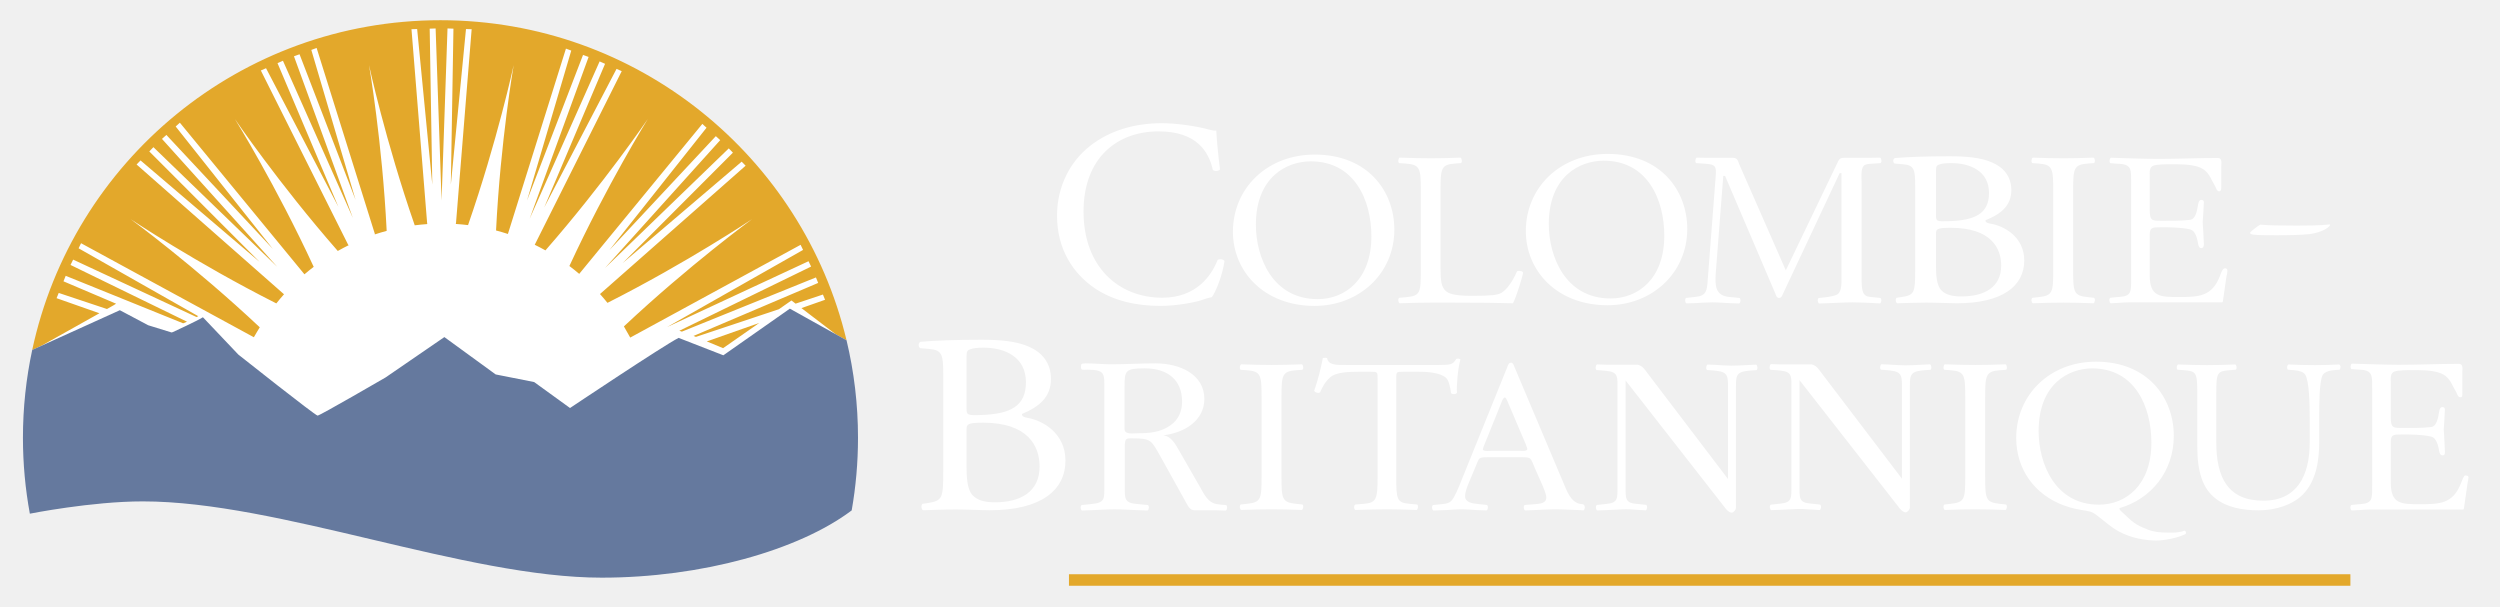
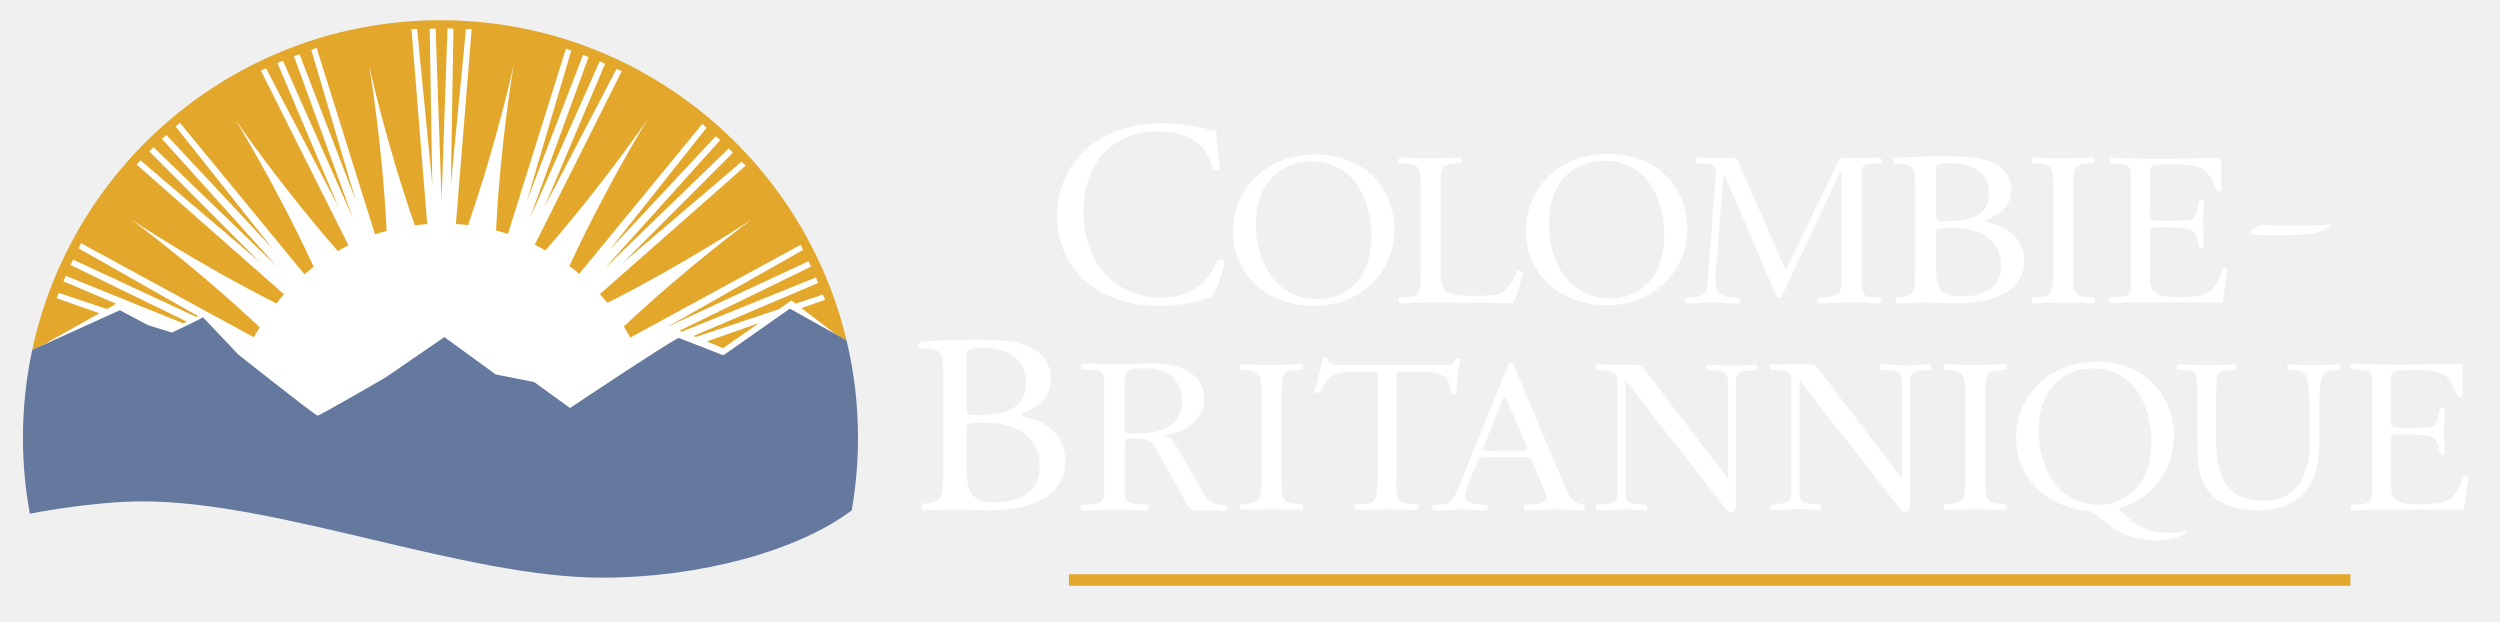
- <svg xmlns="http://www.w3.org/2000/svg" width="100%" height="100%" viewBox="0 0 825 200" version="1.1" xml:space="preserve" style="fill-rule:evenodd;clip-rule:evenodd;stroke-linejoin:round;stroke-miterlimit:1.414;">
+ <svg xmlns="http://www.w3.org/2000/svg" width="100%" height="100%" viewBox="0 0 825 205" version="1.1" xml:space="preserve" style="fill-rule:evenodd;clip-rule:evenodd;stroke-linejoin:round;stroke-miterlimit:1.414;">
  <g id="BC-ID" transform="matrix(1,0,0,1,-62.647,-63.5055)">
    <g transform="matrix(1,0,0,1,109.59,96.7796)">
      <path d="M0,129.539C44.702,129.539 106.539,154.709 151.407,154.709C183.425,154.709 214.668,146.164 232.451,133.582C233.693,126.193 234.351,118.607 234.351,110.865C234.351,35.735 173.444,-25.17 98.314,-25.17C23.184,-25.17 -37.722,35.735 -37.722,110.865C-37.722,118.518 -37.08,126.018 -35.865,133.326C-30.962,132.418 -14.291,129.539 0,129.539" style="fill:white;fill-rule:nonzero;" />
    </g>
    <g transform="matrix(1,0,0,1,295.886,172.31)">
      <path d="M0,3.86L5.379,6.09L17.308,-2.23L0,3.86Z" style="fill:rgb(227,168,43);fill-rule:nonzero;" />
    </g>
    <g transform="matrix(1,0,0,1,95.4546,82.2982)">
      <path d="M0,84.581L-14.139,79.606L-13.43,77.874L2.493,83.183L2.562,83.144L4.663,81.953L5.501,81.428L-11.862,74.042L-11.128,72.226L27.626,87.9L28.904,87.37L-9.531,68.64L-8.674,66.88L32.056,85.836L32.619,85.55L-6.873,63.15L-6.062,61.468L50.967,92.499C51.434,91.636 52.412,90.063 52.914,89.217C31.232,68.831 10.309,53.525 10.309,53.525C10.309,53.525 31.826,67.935 58.382,81.332C59.259,80.237 59.979,79.358 60.916,78.319L12.264,35.487L13.57,34.146L52.837,67.613L16.458,31.182L17.82,29.772L58.664,69.245L20.644,27.046L22.098,25.735L57.238,63.363L25.165,22.951L26.546,21.695L67.658,71.727C68.721,70.81 69.604,70.12 70.716,69.268C58.28,42.356 44.699,20.464 44.699,20.464C44.699,20.464 59.154,41.742 78.657,64.026C79.848,63.355 81.056,62.712 82.29,62.107L82.083,61.973L53.271,4.472L54.984,3.719L78.855,49.457L58.772,2.05L60.563,1.255L83.646,53.153L64.201,-0.216L66.041,-0.887L84.527,47.166L69.927,-2.319L71.68,-2.965L90.9,58.411L90.863,58.573L90.911,58.554C92.189,58.125 93.489,57.747 94.796,57.391C93.333,27.911 88.972,2.693 88.972,2.693C88.972,2.693 94.372,27.689 104.054,55.56C105.402,55.394 106.759,55.253 108.127,55.161L108.084,55.097L108.252,55.097L108.156,54.956L102.982,-9.15L104.852,-9.209L109.85,42.143L108.991,-9.335L110.947,-9.401L112.909,47.365L114.869,-9.402L116.829,-9.335L115.968,42.143L120.967,-9.208L122.836,-9.15L117.662,54.956L117.565,55.097L117.593,55.097L117.579,55.117L117.664,55.117C119.002,55.201 120.329,55.335 121.646,55.493C131.315,27.649 136.706,2.693 136.706,2.693C136.706,2.693 132.358,27.835 130.888,57.261C132.208,57.61 133.514,57.993 134.801,58.415L153.953,-2.748L155.708,-2.101L141.106,47.384L159.594,-0.669L161.432,0.003L141.986,53.371L165.069,1.472L166.862,2.268L146.778,49.676L170.65,3.937L172.362,4.69L143.652,61.985L143.701,62.005C144.884,62.581 146.042,63.196 147.188,63.832C166.607,41.619 180.979,20.464 180.979,20.464C180.979,20.464 167.491,42.206 155.091,68.987C156.199,69.823 157.283,70.687 158.335,71.586L198.964,22.098L200.35,23.355L168.273,63.767L203.416,26.139L204.867,27.451L166.846,69.648L207.69,30.175L209.053,31.585L172.674,68.017L211.941,34.552L213.247,35.89L165.189,78.239L165.217,78.268C166.056,79.203 166.864,80.168 167.657,81.148C194.045,67.805 215.369,53.525 215.369,53.525C215.369,53.525 194.649,68.682 173.08,88.922C173.671,89.908 174.625,91.592 175.17,92.608L231.391,61.997L232.204,63.682L187.325,89.135L234.003,67.412L234.859,69.172L191.381,90.358L192.215,90.649L236.456,72.755L237.191,74.572L196.069,92.063L196.838,92.382L224.24,83.247L228.37,80.364L229.741,81.411L238.758,78.405L239.467,80.135L231.666,82.88L242.937,91.481L246.549,93.495C232.058,32.917 177.566,-12.12 112.548,-12.12C46.388,-12.12 -8.873,34.514 -22.179,96.701C-22.008,96.618 -21.843,96.541 -21.672,96.457L-20.021,95.709L-19.008,95.236L0,84.581Z" style="fill:rgb(227,168,43);fill-rule:nonzero;" />
    </g>
    <g transform="matrix(1,0,0,1,72.4966,186.474)">
      <path d="M0,46.548C0,46.548 20.325,42.489 37.291,42.489C81.993,42.489 143.83,67.66 188.698,67.66C221.612,67.66 253.714,58.631 271.209,45.467C272.576,37.679 273.292,29.669 273.292,21.489C273.292,10.411 271.977,-0.358 269.507,-10.681L250.802,-21.112L228.855,-5.721L214.091,-11.47C209.093,-8.944 178.257,11.677 178.257,11.677L166.422,3.11L153.724,0.595L136.792,-11.732L117.37,1.602C117.37,1.602 95.701,14.184 94.957,14.184C94.209,14.184 68.813,-5.949 68.813,-5.949L57.112,-18.276C55.119,-17.018 47.16,-13.366 47.16,-13.366L46.751,-13.258L39.049,-15.64L29.696,-20.601L1.286,-7.719C1.115,-7.635 0.95,-7.557 0.779,-7.474C-1.22,1.865 -2.28,11.553 -2.28,21.489C-2.28,30.047 -1.494,38.422 0,46.548" style="fill:rgb(101,121,158);fill-rule:nonzero;" />
    </g>
    <g transform="matrix(1,0,0,1,-520.117,-63.3657)">
      <g transform="matrix(1,0,0,1,1396.29,258.414)">
        <path d="M0,25.363C-0.545,25.363 -1.191,27.429 -1.426,27.963C-4.064,34.695 -8.336,34.849 -15.02,34.849C-21.154,34.849 -24.57,34.771 -24.57,27.734L-24.57,14.427C-24.57,11.83 -23.797,11.83 -20.687,11.83C-18.357,11.83 -14.32,11.83 -11.293,12.517C-9.582,12.9 -8.959,15.191 -8.57,17.412C-8.494,17.869 -8.262,18.711 -7.561,18.711C-7.174,18.711 -6.629,18.836 -6.707,17.336C-6.785,14.888 -6.941,12.592 -7.096,10.146C-6.941,8.004 -6.785,5.711 -6.707,3.568C-6.707,2.957 -7.174,2.804 -7.561,2.804C-8.262,2.804 -8.494,3.646 -8.57,4.103C-8.959,6.324 -9.348,9.15 -11.293,9.383C-14.32,9.761 -18.357,9.685 -20.687,9.685C-23.871,9.685 -24.57,9.685 -24.57,6.092L-24.57,-5.43C-24.57,-6.731 -24.805,-8.414 -23.328,-8.948C-22.084,-9.407 -18.668,-9.407 -17.426,-9.407C-14.785,-9.407 -11.445,-9.407 -8.883,-8.641C-6.32,-7.875 -5.232,-6.5 -4.064,-4.129L-2.902,-1.989C-2.67,-1.451 -2.357,-0.459 -1.658,-0.459C-0.881,-0.459 -0.959,-0.815 -0.959,-2.067L-0.959,-8.641C-0.959,-9.637 -0.572,-11.473 -2.049,-11.473C-8.65,-11.473 -15.172,-11.164 -21.855,-11.164C-25.994,-11.164 -34.414,-11.45 -34.414,-11.45C-35.338,-11.477 -36.313,-11.51 -37.383,-11.549C-37.863,-11.332 -38.025,-10.032 -37.543,-9.744L-35.539,-9.6C-35.16,-9.571 -34.496,-9.537 -34.496,-9.537C-30.463,-9.282 -30.707,-7.463 -30.707,-3.135L-30.707,28.426C-30.707,32.884 -30.465,34.547 -34.479,34.804C-34.479,34.804 -35.191,34.849 -35.604,34.892L-37.607,35.109C-38.09,35.539 -37.926,36.695 -37.447,36.912C-36.379,36.873 -34.723,36.773 -34.584,36.759C-33.73,36.683 -32.418,36.607 -31.641,36.607L-1.271,36.607C-0.648,36.607 -0.494,36.683 -0.416,36.146L0.748,28.041C0.898,27.277 0.916,26.996 1.059,26.207C1.197,25.449 0.543,25.363 0,25.363" style="fill:white;fill-rule:nonzero;" />
      </g>
      <g transform="matrix(1,0,0,1,901.723,253.179)">
        <path d="M0,27.879C0,30.924 0.189,35.229 1.971,37.088C3.754,39.031 6.566,39.453 9.379,39.453C17.727,39.453 24.104,36.076 24.104,27.627C24.104,20.953 20.352,13.178 5.441,13.178C0.377,13.178 0,13.684 0,15.373L0,27.879ZM0,8.277C0,10.645 0.096,10.813 4.879,10.645C14.443,10.307 19.602,7.77 19.602,-0.172C19.602,-8.451 12.756,-11.578 5.629,-11.578C3.564,-11.578 2.158,-11.408 1.314,-11.068C0.377,-10.816 0,-10.392 0,-8.873L0,8.277ZM-7.689,-2.957C-7.689,-9.211 -8.064,-10.816 -12.285,-11.154L-15.285,-11.408C-16.035,-11.916 -15.941,-13.182 -15.191,-13.519C-10.127,-13.941 -3.75,-14.193 4.971,-14.193C10.881,-14.193 16.506,-13.773 20.727,-11.83C24.76,-10.055 27.854,-6.678 27.854,-1.271C27.854,4.815 23.914,7.942 18.289,10.307C18.289,11.15 19.039,11.402 20.07,11.572C25.135,12.418 32.639,16.643 32.639,25.682C32.639,35.484 24.572,42.072 7.691,42.072C4.971,42.072 0.377,41.818 -3.563,41.818C-7.689,41.818 -10.877,41.992 -14.348,42.072C-14.91,41.818 -15.098,40.471 -14.535,39.963L-12.848,39.707C-7.875,38.947 -7.689,38.018 -7.689,29.147L-7.689,-2.957Z" style="fill:white;fill-rule:nonzero;" />
      </g>
      <g transform="matrix(1,0,0,1,1292.72,278.549)">
        <path d="M0,-5.625C0,-17.404 -5.398,-30.109 -19.529,-30.109C-27.223,-30.109 -37.211,-25.043 -37.211,-9.408C-37.211,1.158 -31.883,14.863 -17.311,14.863C-8.434,14.863 0,8.439 0,-5.625M7.396,-7.836C7.396,3.941 -0.148,13.006 -10.504,16.006C-10.652,16.361 -10.363,16.656 -9.912,17.076C-6.004,20.711 -5.693,21.35 -0.867,23.207C1.809,24.234 5.695,24.082 7.395,24.082C8.135,24.082 9.91,23.867 10.945,23.439C11.389,23.512 11.539,24.152 11.316,24.51C8.947,25.797 4.285,26.699 1.697,26.699C-1.705,26.699 -6.611,25.977 -10.688,23.725C-12.047,22.975 -13.006,22.389 -16.57,19.502C-18.967,17.562 -19.455,17.219 -21.529,16.861C-23.451,16.578 -26.111,16.148 -28.775,15.146C-38.613,11.58 -44.607,3.086 -44.607,-7.123C-44.607,-21.4 -33.512,-32.324 -18.271,-32.324C-1.182,-32.324 7.396,-20.402 7.396,-7.836" style="fill:white;fill-rule:nonzero;" />
      </g>
      <g transform="matrix(1,0,0,1,1084.42,265.273)">
        <path d="M0,10.367L-9.373,10.367C-9.701,10.367 -12.307,10.672 -12.307,9.906C-12.307,9.678 -12.145,9.219 -12.064,8.988L-6.439,-4.936C-6.277,-5.321 -5.705,-7.233 -5.053,-7.233C-4.564,-7.233 -3.914,-5.244 -3.75,-4.936L1.791,8.07C1.791,8.222 2.361,9.449 2.361,9.754C2.361,10.596 0.49,10.367 0,10.367M20.77,28.013C20.367,27.971 20.014,27.922 19.678,27.869C16.559,27.17 15.338,23.41 14.188,20.732L-1.875,-17.278C-2.033,-17.733 -2.352,-18.719 -2.988,-18.719C-3.863,-18.719 -4.102,-17.658 -4.338,-17.053L-19.684,20.887C-20.242,22.322 -21.672,25.808 -22.707,26.869C-23.498,27.679 -24.529,27.834 -25.627,27.945C-25.627,27.945 -26.494,28.029 -26.908,28.072L-28.795,28.267C-29.275,28.699 -29.115,29.853 -28.633,30.07C-27.562,30.031 -25.664,29.963 -25.664,29.963C-23.566,29.933 -21.465,29.67 -19.365,29.67C-17.598,29.67 -15.832,29.857 -14.064,29.937C-14.064,29.937 -12.168,30.002 -11.098,30.043C-10.617,29.826 -10.453,28.67 -10.936,28.238L-12.941,28.023C-13.336,27.978 -14.025,27.914 -14.025,27.914C-15.871,27.713 -18.174,27.381 -18.174,25.351C-18.174,23.988 -17.537,22.4 -17.061,21.187L-14.676,15.51C-13.482,12.783 -13.961,12.48 -10.779,12.48L0.033,12.48C3.852,12.48 3.293,12.48 4.965,16.342L7.51,22.096C7.904,23.08 8.619,24.748 8.619,25.808C8.619,27.713 6.543,27.836 4.604,28C4.604,28 3.957,28.056 3.4,28.097L1.473,28.238C0.992,28.67 1.154,29.824 1.633,30.043C2.703,30.002 4.604,29.928 4.604,29.928C6.863,29.844 9.139,29.67 11.324,29.67C14.109,29.67 16.893,29.859 19.68,29.937L19.68,29.933C20.592,29.961 19.818,29.996 20.875,30.033C21.355,29.818 21.52,28.66 21.037,28.23L20.77,28.013ZM158.334,-16.225L160.336,-16.371C160.816,-16.66 160.656,-17.959 160.176,-18.176C156.172,-18.033 153.447,-17.959 150.242,-17.959C146.877,-17.959 144.152,-18.033 140.148,-18.176C139.668,-17.959 139.506,-16.66 139.986,-16.371L141.99,-16.225C146.719,-15.865 146.877,-14.639 146.877,-6.99L146.877,18.703C146.877,26.353 146.719,27.363 141.99,27.869L139.986,28.084C139.506,28.517 139.668,29.67 140.148,29.888C144.152,29.744 146.877,29.67 150.242,29.67C153.447,29.67 156.172,29.744 160.176,29.888C160.656,29.67 160.816,28.375 160.336,28.084L158.334,27.869C153.607,27.363 153.447,26.353 153.447,18.703L153.447,-6.99C153.447,-14.639 153.607,-15.865 158.334,-16.225M77.846,-18.076C76.822,-18.041 74.922,-17.93 74.922,-17.93C73.381,-17.838 71.367,-17.735 69.756,-17.735C68.066,-17.735 66.297,-17.885 64.652,-17.975L64.418,-18C63.496,-18.028 62.916,-18.063 61.846,-18.1C61.365,-17.883 61.203,-16.584 61.686,-16.293L63.688,-16.151C64.094,-16.119 64.799,-16.029 64.799,-16.029C68.85,-15.598 68.592,-13.955 68.592,-9.502L68.592,19.674L41.963,-15.328C41.033,-16.57 40.41,-17.658 38.779,-18.045L28.365,-18.045L28.205,-18.051C27.281,-18.08 26.43,-18.113 25.359,-18.153C24.881,-17.93 24.721,-16.582 25.201,-16.279L27.203,-16.133C27.617,-16.1 27.629,-16.096 28.129,-16.047L28.447,-16.018C32.541,-15.617 32.107,-13.975 32.107,-9.502L32.107,21.615C32.107,25.988 32.445,27.541 28.41,27.9C28.41,27.9 27.697,27.978 27.283,28.023L25.281,28.24C24.801,28.674 24.961,29.828 25.441,30.045C26.512,30.006 28.41,29.937 28.41,29.937C30.027,29.847 31.35,29.828 33.629,29.693C35.293,29.596 36.881,29.719 38.502,29.84C38.502,29.84 40.379,29.976 41.439,30.012C41.92,29.795 42.082,28.64 41.6,28.211L39.596,27.994C39.184,27.951 38.816,27.933 38.471,27.875C34.475,27.59 34.793,25.98 34.793,21.615L34.793,-12.844L67.416,28.916C67.803,29.537 68.936,30.779 69.789,30.779C70.488,30.779 71.201,29.693 71.201,29.303L71.201,-9.502C71.201,-13.862 70.951,-15.58 74.877,-16.008L74.877,-16.006C75.223,-16.053 75.59,-16.096 76.004,-16.127L78.008,-16.272C78.486,-16.561 78.326,-17.86 77.846,-18.076M270.264,-18.131C267.508,-17.987 265.441,-17.914 262.229,-17.914C259.246,-17.914 256.414,-17.987 253.508,-18.131C253.047,-17.842 252.896,-16.904 253.355,-16.399L255.266,-16.254C257.18,-16.11 258.557,-15.606 259.092,-14.738C260.393,-12.574 260.547,-5.141 260.547,-0.666L260.547,7.635C260.547,18.601 256.34,26.83 245.248,26.83C233.545,26.83 229.717,19.178 229.717,7.56L229.717,-8.028C229.717,-15.531 229.873,-15.893 234.305,-16.254L236.143,-16.399C236.602,-16.688 236.451,-17.914 235.992,-18.131C232.244,-17.987 229.717,-17.914 226.58,-17.914C223.523,-17.914 220.922,-17.987 217.096,-18.131C216.637,-17.914 216.484,-16.688 216.943,-16.399L218.855,-16.254C223.291,-15.893 223.445,-15.531 223.445,-8.028L223.445,9.004C223.445,17.592 225.357,22.863 229.412,26.037C233.16,29.068 238.437,30.006 243.717,30.006C249.377,30.006 255.037,28.131 258.326,24.738C262.611,20.408 263.684,13.767 263.684,7.488L263.684,-0.666C263.684,-4.707 263.684,-12.141 264.756,-14.522C265.213,-15.459 266.666,-16.11 268.578,-16.254L270.414,-16.399C270.799,-16.83 270.875,-17.768 270.264,-18.131M-126.193,4.572C-127.645,4.572 -130.553,5.115 -130.553,3.181L-130.553,-10.662C-130.553,-16.074 -130.383,-16.846 -123.881,-16.846C-116.27,-16.846 -111.566,-12.981 -111.566,-5.867C-111.566,-2.774 -112.68,0.086 -115.5,2.021C-118.752,4.263 -122.258,4.572 -126.193,4.572M-98.998,28.113C-99.404,28.07 -99.764,28.017 -100.105,27.965C-103.037,27.445 -104.211,24.836 -105.59,22.414L-112.516,10.349C-113.715,8.338 -114.994,5.633 -117.734,5.248C-110.635,4.396 -104.221,0.299 -104.221,-6.738C-104.221,-14.862 -112.258,-18.494 -120.387,-18.494C-125.26,-18.494 -130.049,-18.184 -135.01,-18.184C-137.746,-18.184 -140.654,-18.494 -143.391,-18.494C-144.91,-18.494 -144.932,-18.184 -144.932,-17.334C-144.932,-16.078 -144.406,-16.404 -142.793,-16.404C-136.807,-16.404 -137.234,-14.936 -137.234,-9.988L-137.234,21.64C-137.234,26.168 -136.842,27.519 -141.594,27.945C-141.594,27.945 -142.322,28.017 -142.734,28.064L-144.748,28.269C-145.23,28.703 -145.066,29.857 -144.588,30.074C-143.518,30.037 -141.619,29.961 -141.619,29.961C-138.988,29.883 -136.357,29.681 -133.725,29.681C-131.082,29.681 -128.549,29.885 -125.949,29.961L-125.949,29.963C-125.023,29.992 -124.051,30.023 -122.98,30.064C-122.5,29.847 -122.34,28.691 -122.818,28.26L-124.848,28.068C-125.26,28.023 -125.971,27.961 -125.971,27.961C-130.771,27.635 -130.477,26.281 -130.477,21.64L-130.477,9.732C-130.477,9.037 -130.562,7.181 -130.049,6.638C-129.621,6.172 -128.854,6.25 -128.168,6.25C-121.668,6.25 -121.754,6.871 -118.674,12.283L-110.295,27.363C-109.609,28.521 -109.096,29.992 -107.385,29.992L-100.105,29.992C-99.186,30.019 -98.221,30.051 -97.158,30.09C-96.676,29.873 -96.516,28.719 -96.994,28.287L-98.998,28.113ZM-38.715,-15.721L-33.389,-15.721C-29.258,-15.721 -26.408,-15.145 -24.68,-13.916C-23.553,-13.123 -23.029,-10.453 -22.803,-8.647C-22.43,-8.215 -21.152,-8.215 -20.854,-8.793C-21.078,-10.959 -20.553,-16.803 -19.729,-19.764C-19.877,-20.049 -20.701,-20.121 -21.078,-19.981C-22.205,-18.104 -22.881,-17.959 -26.934,-17.959L-57.33,-17.959C-60.783,-17.959 -63.258,-17.885 -63.709,-20.195C-63.934,-20.412 -64.91,-20.34 -65.137,-20.195C-65.662,-17.309 -66.787,-12.69 -67.986,-9.444C-67.686,-8.865 -66.635,-8.506 -66.035,-8.94C-65.211,-10.742 -64.459,-12.33 -62.658,-13.916C-60.783,-15.578 -56.652,-15.721 -53.428,-15.721L-49.301,-15.721C-47.049,-15.721 -47.049,-15.649 -47.049,-13.414L-47.049,18.849C-47.049,26.426 -47.422,27.508 -51.701,27.869L-54.402,28.084C-55.002,28.447 -54.854,29.67 -54.402,29.888C-49.6,29.744 -46.973,29.67 -43.969,29.67C-40.967,29.67 -38.416,29.744 -34.139,29.888C-33.686,29.67 -33.539,28.375 -33.988,28.084L-36.391,27.869C-40.744,27.508 -40.895,26.426 -40.895,18.849L-40.895,-13.268C-40.895,-15.649 -40.967,-15.721 -38.715,-15.721M-73.881,-16.229L-71.877,-16.373C-71.395,-16.662 -71.557,-17.961 -72.037,-18.18C-76.043,-18.035 -78.766,-17.961 -81.969,-17.961C-85.334,-17.961 -88.057,-18.035 -92.064,-18.18C-92.543,-17.961 -92.705,-16.662 -92.225,-16.373L-90.223,-16.229C-85.494,-15.867 -85.334,-14.643 -85.334,-6.992L-85.334,18.701C-85.334,26.347 -85.494,27.359 -90.223,27.865L-92.225,28.082C-92.705,28.513 -92.543,29.668 -92.064,29.885C-88.057,29.74 -85.334,29.668 -81.969,29.668C-78.766,29.668 -76.043,29.74 -72.037,29.885C-71.557,29.668 -71.395,28.369 -71.877,28.082L-73.881,27.865C-78.607,27.359 -78.766,26.347 -78.766,18.701L-78.766,-6.992C-78.766,-14.643 -78.607,-15.867 -73.881,-16.229" style="fill:white;fill-rule:nonzero;" />
      </g>
      <g transform="matrix(1,0,0,1,1219.66,295.875)">
        <path d="M0,-48.779C-1.021,-48.742 -2.924,-48.631 -2.924,-48.631C-4.461,-48.539 -6.475,-48.439 -8.086,-48.439C-9.775,-48.439 -11.545,-48.586 -13.191,-48.675L-13.428,-48.701C-14.348,-48.732 -14.926,-48.763 -15.996,-48.8C-16.479,-48.586 -16.639,-47.287 -16.158,-46.998L-14.154,-46.853C-13.75,-46.822 -13.047,-46.73 -13.047,-46.73C-8.996,-46.299 -9.25,-44.656 -9.25,-40.205L-9.25,-11.031L-35.881,-46.031C-36.813,-47.273 -37.432,-48.359 -39.064,-48.748L-49.479,-48.748L-49.639,-48.752C-50.561,-48.783 -51.412,-48.82 -52.48,-48.855C-52.963,-48.631 -53.123,-47.283 -52.643,-46.984L-50.639,-46.836C-50.227,-46.8 -50.215,-46.799 -49.715,-46.75L-49.398,-46.72C-45.299,-46.318 -45.736,-44.679 -45.736,-40.205L-45.736,-9.088C-45.736,-4.715 -45.398,-3.164 -49.434,-2.802C-49.434,-2.802 -50.146,-2.722 -50.557,-2.675L-52.563,-2.463C-53.045,-2.031 -52.881,-0.875 -52.4,-0.66C-51.33,-0.697 -49.434,-0.763 -49.434,-0.763C-47.816,-0.855 -46.496,-0.877 -44.215,-1.009C-42.553,-1.109 -40.965,-0.984 -39.34,-0.861C-39.34,-0.861 -37.463,-0.728 -36.404,-0.689C-35.924,-0.906 -35.762,-2.062 -36.242,-2.494L-38.246,-2.711C-38.658,-2.756 -39.027,-2.771 -39.373,-2.828C-43.367,-3.113 -43.049,-4.722 -43.049,-9.088L-43.049,-43.545L-10.426,-1.787C-10.041,-1.166 -8.904,0.076 -8.055,0.076C-7.355,0.076 -6.643,-1.009 -6.643,-1.4L-6.643,-40.205C-6.643,-44.562 -6.893,-46.281 -2.967,-46.709C-2.621,-46.756 -2.252,-46.799 -1.842,-46.83L0.164,-46.972C0.645,-47.263 0.482,-48.562 0,-48.779" style="fill:white;fill-rule:nonzero;" />
      </g>
      <g transform="matrix(1,0,0,1,1260.33,215.767)">
        <path d="M0,-25.691C0,-33.341 -0.158,-34.568 -4.885,-34.929L-6.889,-35.072C-7.371,-35.361 -7.209,-36.66 -6.729,-36.877C-2.723,-36.734 0,-36.66 3.365,-36.66C6.568,-36.66 9.295,-36.734 13.297,-36.877C13.779,-36.66 13.939,-35.361 13.459,-35.072L11.455,-34.929C6.729,-34.568 6.568,-33.341 6.568,-25.691L6.568,0C6.568,7.649 6.729,8.661 11.455,9.166L13.459,9.381C13.939,9.67 13.779,10.971 13.297,11.186C9.295,11.041 6.568,10.971 3.365,10.971C0,10.971 -2.723,11.041 -6.729,11.186C-7.209,10.971 -7.371,9.815 -6.889,9.381L-4.885,9.166C-0.158,8.661 0,7.649 0,0L0,-25.691Z" style="fill:white;fill-rule:nonzero;" />
      </g>
      <g transform="matrix(1,0,0,1,942.606,220.414)">
        <path d="M0,-45.483C6.383,-50.448 14.516,-52.889 23.607,-52.889C28.328,-52.889 34.975,-51.93 39.084,-50.797C40.135,-50.538 40.744,-50.362 41.531,-50.448C41.619,-48.446 42.057,-42.956 42.758,-37.641C42.318,-37.032 41.008,-36.944 40.396,-37.467C39.084,-43.391 35.148,-50.19 22.471,-50.19C9.094,-50.19 -2.273,-41.739 -2.273,-23.7C-2.273,-5.403 9.357,4.705 23.695,4.705C34.975,4.705 39.959,-2.616 41.969,-7.754C42.582,-8.188 43.895,-8.018 44.244,-7.407C43.631,-2.876 41.359,2.872 40.047,4.531C38.998,4.705 37.947,5.054 36.988,5.4C35.063,6.101 28.768,7.406 23.172,7.406C15.303,7.406 7.783,5.837 1.398,1.566C-5.598,-3.225 -11.02,-11.153 -11.02,-22.391C-11.02,-32.065 -6.646,-40.342 0,-45.483" style="fill:white;fill-rule:nonzero;" />
      </g>
      <g transform="matrix(1,0,0,1,1035.32,200.83)">
        <path d="M0,4.039C0,-7.867 -5.531,-20.715 -20.006,-20.715C-27.885,-20.715 -38.115,-15.59 -38.115,0.217C-38.115,10.894 -32.658,24.752 -17.73,24.752C-8.641,24.752 0,18.258 0,4.039M-45.693,2.523C-45.693,-11.91 -34.326,-22.951 -18.717,-22.951C-1.213,-22.951 7.578,-10.899 7.578,1.803C7.578,16.381 -4.092,26.99 -18.717,26.99C-35.539,26.99 -45.693,15.514 -45.693,2.523" style="fill:white;fill-rule:nonzero;" />
      </g>
      <g transform="matrix(1,0,0,1,1051.63,215.907)">
        <path d="M0,-25.976C0,-33.554 -0.158,-34.71 -5.158,-35.072L-7.145,-35.214C-7.621,-35.503 -7.459,-36.8 -6.986,-37.021C-2.539,-36.874 0.16,-36.802 3.336,-36.802C6.432,-36.802 9.131,-36.874 13.1,-37.017C13.576,-36.8 13.736,-35.503 13.26,-35.214L11.354,-35.072C6.67,-34.71 6.512,-33.554 6.512,-25.976L6.512,-0.861C6.512,3.686 6.75,5.561 8.178,6.932C9.049,7.727 10.559,8.59 16.832,8.59C23.578,8.59 25.246,8.305 26.516,7.655C28.104,6.788 30.168,4.192 31.754,0.508C32.232,0.151 33.74,0.436 33.74,0.944C33.74,1.737 31.516,9.098 30.406,11.045C26.357,10.901 18.814,10.831 10.639,10.831L3.336,10.831C0,10.831 -2.539,10.901 -6.986,11.045C-7.459,10.831 -7.621,9.674 -7.145,9.241L-4.762,9.026C-0.158,8.59 0,7.581 0,0.004L0,-25.976Z" style="fill:white;fill-rule:nonzero;" />
      </g>
      <g transform="matrix(1,0,0,1,1221.64,190.678)">
        <path d="M0,24.039C0,26.66 0.166,30.373 1.756,31.978C3.348,33.654 5.859,34.018 8.371,34.018C15.822,34.018 21.514,31.105 21.514,23.822C21.514,18.066 18.166,11.367 4.854,11.367C0.334,11.367 0,11.801 0,13.256L0,24.039ZM0,7.139C0,9.178 0.082,9.326 4.352,9.178C12.891,8.889 17.496,6.703 17.496,-0.145C17.496,-7.283 11.385,-9.979 5.021,-9.979C3.18,-9.979 1.924,-9.832 1.17,-9.543C0.334,-9.32 0,-8.959 0,-7.647L0,7.139ZM-6.865,-2.547C-6.865,-7.938 -7.199,-9.32 -10.969,-9.611L-13.648,-9.832C-14.314,-10.27 -14.232,-11.363 -13.564,-11.654C-9.041,-12.018 -3.35,-12.236 4.436,-12.236C9.709,-12.236 14.732,-11.871 18.5,-10.197C22.1,-8.666 24.861,-5.754 24.861,-1.092C24.861,4.152 21.348,6.848 16.324,8.889C16.324,9.617 16.99,9.834 17.914,9.98C22.436,10.709 29.131,14.351 29.131,22.144C29.131,30.592 21.932,36.275 6.863,36.275C4.436,36.275 0.334,36.057 -3.182,36.057C-6.865,36.057 -9.713,36.199 -12.809,36.275C-13.313,36.057 -13.48,34.891 -12.979,34.455L-11.471,34.238C-7.031,33.582 -6.865,32.779 -6.865,25.135L-6.865,-2.547Z" style="fill:white;fill-rule:nonzero;" />
      </g>
      <g transform="matrix(1,0,0,1,1317.03,190.474)">
        <path d="M0,24.93C-0.932,24.93 -1.479,26.996 -1.709,27.532C-4.35,34.26 -8.621,34.416 -15.303,34.416C-21.437,34.416 -24.854,34.338 -24.854,27.303L-24.854,13.994C-24.854,11.395 -24.08,11.395 -20.973,11.395C-18.643,11.395 -14.602,11.395 -11.574,12.084C-9.863,12.467 -9.242,14.76 -8.854,16.979C-8.777,17.438 -8.543,18.278 -7.846,18.278C-7.457,18.278 -6.99,18.123 -6.99,16.903C-7.07,14.455 -7.225,12.159 -7.379,9.711C-7.225,7.573 -7.07,5.278 -6.99,3.135C-6.99,2.524 -7.457,2.373 -7.846,2.373C-8.543,2.373 -8.777,3.213 -8.854,3.67C-9.242,5.891 -9.631,8.719 -11.574,8.95C-14.602,9.328 -18.643,9.254 -20.973,9.254C-24.154,9.254 -24.854,9.254 -24.854,5.659L-24.854,-5.427C-24.854,-6.732 -25.088,-8.412 -23.611,-8.947C-22.371,-9.404 -18.953,-9.404 -17.709,-9.404C-15.068,-9.404 -11.729,-9.404 -9.168,-8.642C-6.604,-7.877 -5.514,-6.5 -4.35,-4.131L-3.186,-1.988C-2.953,-1.453 -2.641,-0.459 -1.941,-0.459C-1.164,-0.459 -1.244,-1.605 -1.244,-2.064L-1.244,-8.642C-1.244,-9.636 -0.855,-11.472 -2.332,-11.472C-8.934,-11.472 -15.455,-11.166 -22.137,-11.166C-26.277,-11.166 -34.697,-11.449 -34.697,-11.449C-35.621,-11.478 -36.598,-11.511 -37.668,-11.549C-38.145,-11.334 -38.307,-10.033 -37.826,-9.744L-35.824,-9.599C-35.443,-9.57 -34.781,-9.537 -34.781,-9.537C-30.746,-9.283 -30.99,-7.463 -30.99,-3.134L-30.99,27.993C-30.99,32.453 -30.748,34.114 -34.764,34.371C-34.764,34.371 -35.475,34.416 -35.889,34.459L-37.891,34.674C-38.373,35.108 -38.211,36.264 -37.73,36.479C-36.66,36.44 -35.008,36.34 -34.867,36.326C-34.014,36.25 -32.699,36.174 -31.924,36.174L-1.555,36.174C-0.932,36.174 -0.779,36.25 -0.701,35.715L0.467,27.608C0.621,26.996 0.775,26.385 0.775,25.774C0.775,25.237 0.543,24.93 0,24.93" style="fill:white;fill-rule:nonzero;" />
      </g>
      <g transform="matrix(1,0,0,1,1201.31,180.925)">
        <path d="M0,44.061C-0.4,44.018 -1.148,43.957 -1.148,43.957C-1.969,43.875 -2.703,43.756 -3.289,43.122C-4.299,42.045 -4.215,38.985 -4.215,37.758L-4.215,6.137C-4.215,4.756 -4.551,1.772 -3.541,0.698C-3.035,0.133 -1.982,0.04 -1.045,-0.015L-1.045,-0.019C-0.477,-0.064 -0.463,-0.064 0.037,-0.087L2.041,-0.23C2.52,-0.519 2.359,-1.818 1.879,-2.035C0.809,-2 -0.166,-2.013 -1.09,-1.986L-1.09,-1.98L-9.605,-1.98C-10.533,-1.98 -11.375,-1.98 -11.879,-0.986L-29.23,35.159L-44.559,0.243C-45.066,-0.986 -45.146,-1.98 -46.748,-1.98L-55.613,-1.98C-56.535,-2.007 -57.553,-2 -58.625,-2.035C-59.104,-1.818 -59.268,-0.519 -58.785,-0.23L-56.781,-0.087C-56.369,-0.054 -55.619,-0.003 -55.619,-0.003C-52.297,0.209 -52.09,0.954 -52.393,4.452L-55.002,38.374C-55.23,41.778 -55.418,43.575 -58.984,43.909C-58.984,43.909 -59.74,44.002 -60.152,44.045L-62.156,44.262C-62.635,44.696 -62.477,45.85 -61.994,46.067C-60.939,46.028 -59.063,45.971 -59.063,45.971C-57.254,45.883 -55.412,45.723 -53.57,45.723C-51.584,45.723 -49.594,45.909 -47.604,45.991L-47.604,45.993C-46.68,46.022 -45.705,46.055 -44.637,46.092C-44.154,45.875 -43.996,44.721 -44.475,44.288L-46.479,44.073C-47.004,44.03 -47.594,43.971 -47.594,43.971C-52.744,43.622 -52.627,39.985 -52.307,35.541L-49.863,3.995L-49.275,3.995L-32.684,42.815C-32.516,43.35 -32.262,44.268 -31.42,44.268C-30.66,44.268 -30.408,43.426 -30.156,42.889L-11.461,3.073L-10.869,3.073L-10.869,37.758C-10.869,39.137 -10.701,41.969 -12.131,43.041C-12.881,43.6 -15.313,43.934 -15.313,43.934C-15.648,43.987 -16,44.034 -16.398,44.077L-18.402,44.293C-18.883,44.725 -18.723,45.879 -18.24,46.096C-17.186,46.057 -15.313,46 -15.313,46C-12.6,45.924 -9.84,45.723 -7.08,45.723C-5.096,45.723 -1.209,45.911 -1.209,45.911C-0.283,45.94 0.773,46.041 1.844,46.081C2.324,45.864 2.484,44.709 2.002,44.278L0,44.061Z" style="fill:white;fill-rule:nonzero;" />
      </g>
      <g transform="matrix(1,0,0,1,1131.98,200.611)">
        <path d="M0,4.041C0,-7.867 -5.533,-20.713 -20.006,-20.713C-27.885,-20.713 -38.113,-15.588 -38.113,0.217C-38.113,10.896 -32.658,24.754 -17.73,24.754C-8.637,24.754 0,18.258 0,4.041M-45.693,2.527C-45.693,-11.908 -34.328,-22.949 -18.717,-22.949C-1.213,-22.949 7.578,-10.898 7.578,1.803C7.578,16.383 -4.09,26.99 -18.717,26.99C-35.537,26.99 -45.693,15.516 -45.693,2.527" style="fill:white;fill-rule:nonzero;" />
      </g>
      <g transform="matrix(1,0,0,1,1340.76,204.065)">
        <path d="M0,-2.747C8.551,-2.747 9.766,-3.058 10.574,-3.122C11.016,-3.184 11.074,-2.995 10.639,-2.497C9.516,-1.311 6.705,-0.249 4.148,0.062C0.965,0.374 -2.559,0.437 -6.803,0.437C-12.295,0.437 -14.418,0.374 -15.104,0.062C-15.539,-0.124 -15.539,-0.311 -15.354,-0.561C-14.979,-1.061 -12.67,-2.809 -12.109,-3.058C-9.549,-2.809 -5.555,-2.747 -0.061,-2.747L0,-2.747Z" style="fill:white;fill-rule:nonzero;" />
      </g>
    </g>
    <g transform="matrix(-1.3439,0,0,0.996068,1396.53,183.062)">
      <rect x="415.397" y="70.22" width="314.664" height="3.815" style="fill:rgb(227,168,43);" />
    </g>
  </g>
</svg>
